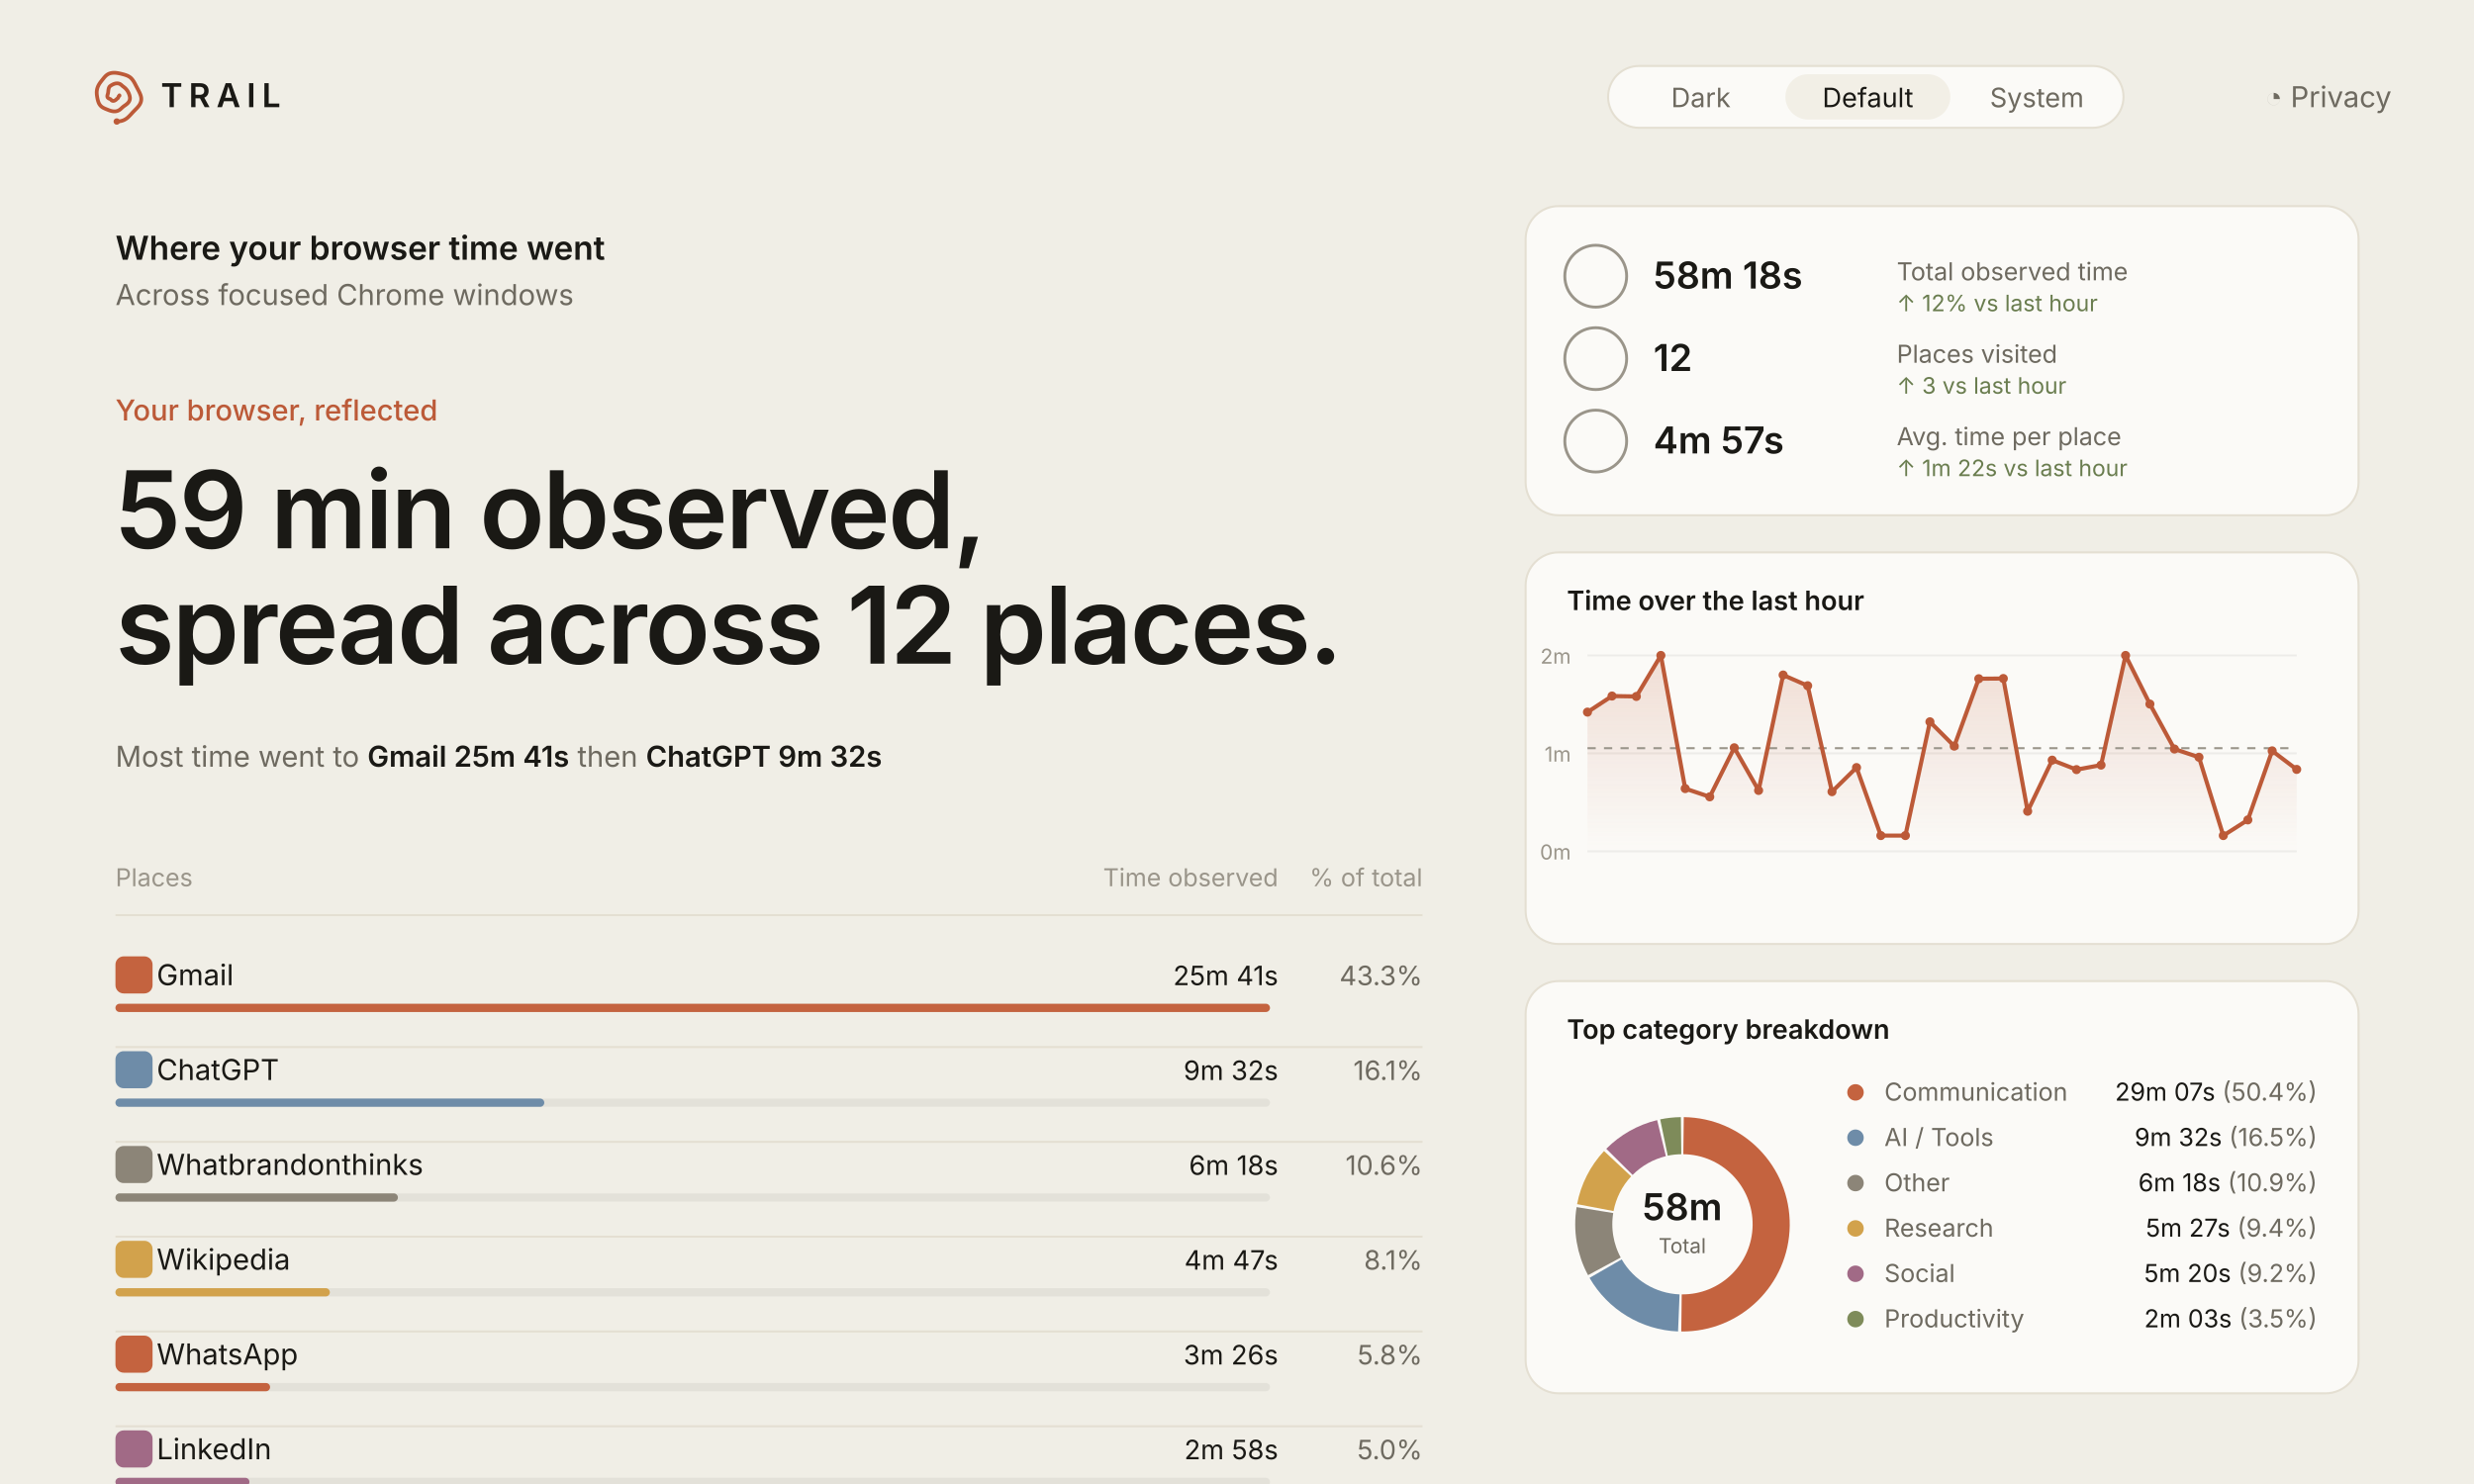
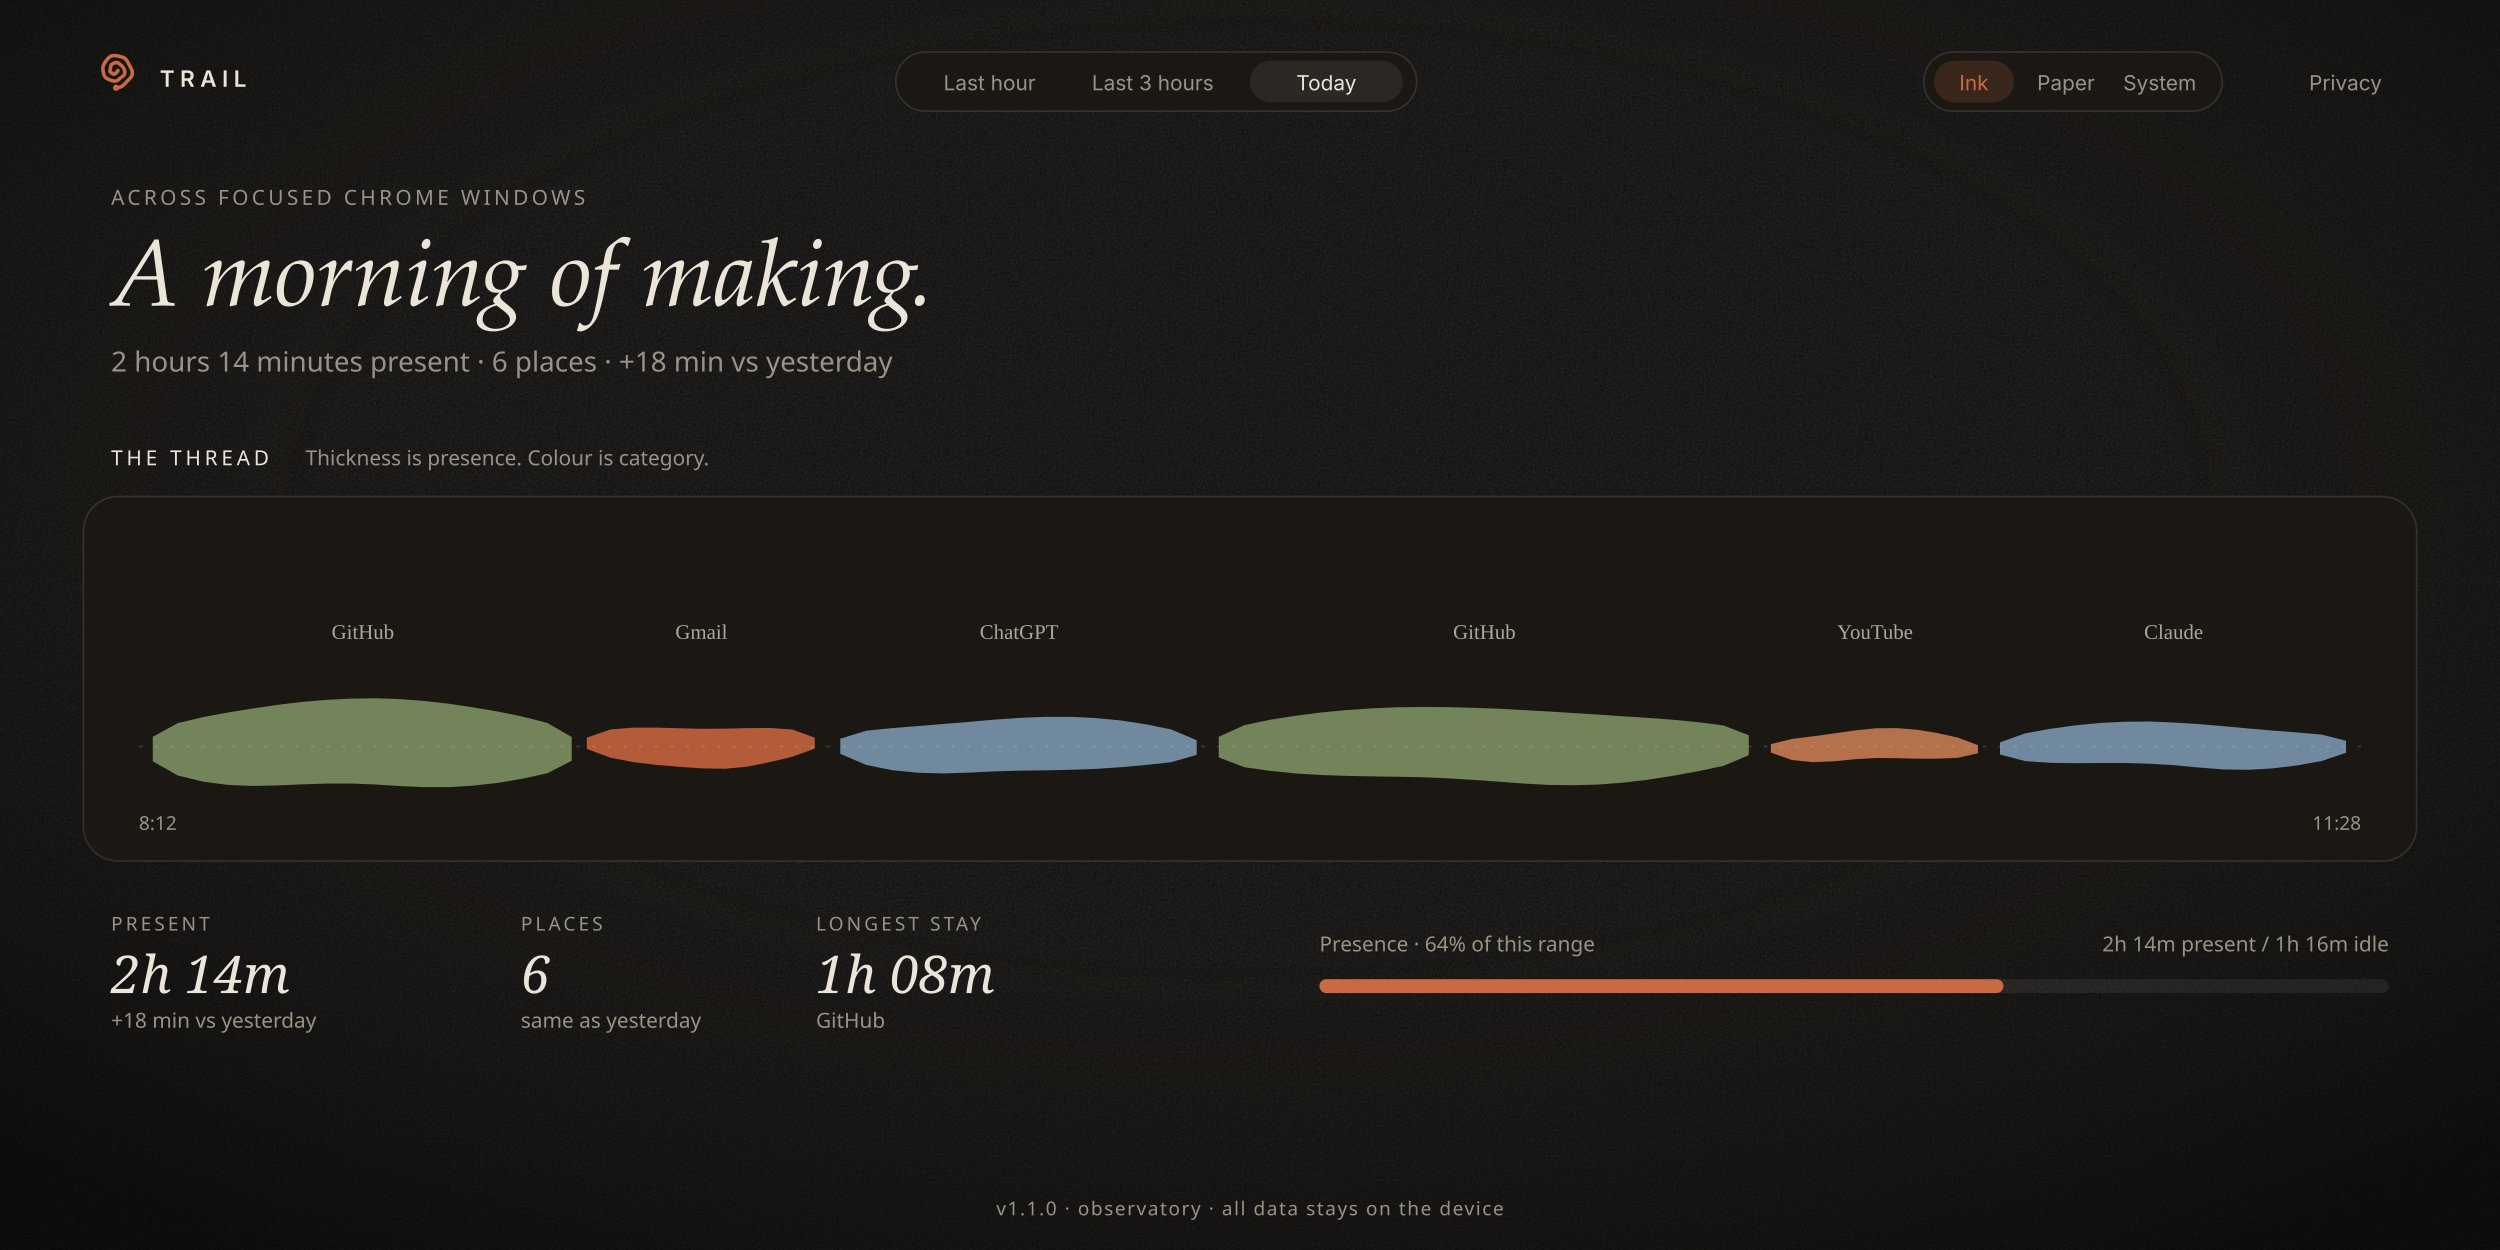
- <svg xmlns="http://www.w3.org/2000/svg" viewBox="0 0 1200 720" font-family="-apple-system, BlinkMacSystemFont, 'Segoe UI', Inter, Helvetica, Arial, sans-serif">
-   <rect width="1200" height="720" fill="#f0eee6" />
-   <path d="M57.92 46.25 L57.97 46.32 L57.98 46.37 L57.96 46.42 L57.92 46.46 L57.87 46.50 L57.81 46.54 L57.74 46.57 L57.68 46.62 L57.62 46.68 L57.57 46.74 L57.52 46.83 L57.48 46.92 L57.44 47.03 L57.40 47.14 L57.36 47.25 L57.32 47.36 L57.27 47.46 L57.21 47.55 L57.16 47.62 L57.10 47.68 L57.04 47.72 L56.98 47.76 L56.92 47.79 L56.86 47.83 L56.80 47.87 L56.74 47.93 L56.66 48.00 L56.57 48.09 L56.47 48.19 L56.34 48.31 L56.19 48.43 L56.02 48.56 L55.82 48.68 L55.62 48.78 L55.40 48.87 L55.18 48.92 L54.96 48.95 L54.75 48.94 L54.56 48.90 L54.39 48.84 L54.24 48.76 L54.11 48.66 L54.01 48.56 L53.92 48.45 L53.83 48.36 L53.75 48.27 L53.66 48.19 L53.56 48.12 L53.45 48.06 L53.31 48.01 L53.17 47.95 L53.01 47.88 L52.84 47.81 L52.67 47.71 L52.51 47.60 L52.37 47.47 L52.24 47.32 L52.15 47.16 L52.09 46.99 L52.05 46.80 L52.05 46.61 L52.07 46.41 L52.11 46.22 L52.16 46.02 L52.22 45.81 L52.29 45.60 L52.34 45.38 L52.39 45.16 L52.44 44.91 L52.47 44.66 L52.50 44.39 L52.53 44.12 L52.56 43.83 L52.60 43.55 L52.65 43.27 L52.71 43.00 L52.78 42.75 L52.86 42.53 L52.96 42.33 L53.07 42.15 L53.18 42.00 L53.30 41.87 L53.43 41.76 L53.56 41.66 L53.70 41.57 L53.84 41.47 L54.01 41.37 L54.19 41.26 L54.39 41.15 L54.62 41.02 L54.87 40.90 L55.16 40.77 L55.47 40.66 L55.80 40.57 L56.14 40.49 L56.50 40.45 L56.85 40.44 L57.19 40.46 L57.52 40.52 L57.82 40.60 L58.09 40.71 L58.34 40.84 L58.55 40.98 L58.74 41.12 L58.91 41.26 L59.07 41.41 L59.22 41.54 L59.38 41.68 L59.55 41.82 L59.73 41.96 L59.93 42.11 L60.14 42.27 L60.37 42.46 L60.62 42.67 L60.87 42.91 L61.12 43.17 L61.36 43.45 L61.60 43.75 L61.82 44.07 L62.02 44.40 L62.20 44.73 L62.36 45.07 L62.51 45.40 L62.63 45.72 L62.74 46.04 L62.83 46.36 L62.91 46.67 L62.97 46.98 L63.01 47.29 L63.03 47.60 L63.01 47.92 L62.97 48.25 L62.88 48.57 L62.76 48.90 L62.60 49.22 L62.41 49.53 L62.17 49.83 L61.92 50.11 L61.63 50.37 L61.34 50.62 L61.04 50.85 L60.74 51.06 L60.45 51.26 L60.17 51.46 L59.91 51.66 L59.65 51.86 L59.41 52.07 L59.17 52.29 L58.92 52.53 L58.66 52.76 L58.39 53.00 L58.08 53.23 L57.75 53.45 L57.39 53.64 L57.01 53.80 L56.59 53.92 L56.15 54.01 L55.70 54.04 L55.24 54.04 L54.78 53.99 L54.33 53.91 L53.88 53.81 L53.44 53.68 L53.02 53.54 L52.62 53.39 L52.22 53.23 L51.84 53.08 L51.46 52.93 L51.09 52.77 L50.73 52.61 L50.37 52.44 L50.01 52.25 L49.67 52.04 L49.34 51.81 L49.03 51.54 L48.74 51.25 L48.48 50.93 L48.24 50.58 L48.03 50.22 L47.85 49.83 L47.70 49.43 L47.57 49.03 L47.45 48.61 L47.35 48.19 L47.26 47.77 L47.18 47.35 L47.11 46.92 L47.04 46.47 L46.98 46.02 L46.94 45.55 L46.92 45.07 L46.92 44.58 L46.96 44.07 L47.03 43.56 L47.14 43.04 L47.29 42.53 L47.48 42.02 L47.71 41.53 L47.96 41.06 L48.23 40.61 L48.52 40.19 L48.82 39.78 L49.11 39.40 L49.40 39.03 L49.68 38.68 L49.96 38.33 L50.23 37.99 L50.51 37.65 L50.80 37.32 L51.10 37.00 L51.43 36.69 L51.79 36.39 L52.19 36.12 L52.62 35.88 L53.10 35.67 L53.62 35.51 L54.16 35.40 L54.74 35.33 L55.33 35.30 L55.93 35.32 L56.54 35.38 L57.14 35.46 L57.73 35.57 L58.30 35.69 L58.85 35.82 L59.39 35.96 L59.90 36.09 L60.40 36.24 L60.88 36.39 L61.35 36.56 L61.80 36.74 L62.23 36.95 L62.65 37.19 L63.06 37.46 L63.44 37.78 L63.81 38.14 L64.15 38.54 L64.48 38.98 L64.80 39.45 L65.10 39.95 L65.39 40.47 L65.67 41.01 L65.95 41.56 L66.24 42.11 L66.53 42.66 L66.82 43.22 L67.11 43.78 L67.40 44.34 L67.68 44.91 L67.93 45.48 L68.16 46.06 L68.34 46.64 L68.47 47.23 L68.53 47.83 L68.52 48.42 L68.44 49.00 L68.29 49.57 L68.07 50.13 L67.78 50.67 L67.44 51.19 L67.05 51.69 L66.64 52.18 L66.20 52.64 L65.76 53.10 L65.32 53.54 L64.89 53.99 L64.46 54.43 L64.05 54.88 L63.64 55.33 L63.23 55.77 L62.81 56.21 L62.38 56.64 L61.93 57.06 L61.45 57.44 L60.95 57.79 L60.41 58.10 L59.85 58.36 L59.25 58.57 L58.63 58.73 L57.98 58.85 L57.31 58.92 L56.63 58.95" fill="none" stroke="#bc5a38" stroke-width="1.82" stroke-linecap="round" stroke-linejoin="round" />
-   <circle cx="56.63" cy="58.95" r="1.56" fill="#bc5a38" />
-   <text x="78" y="52" fill="#1a1915" font-size="16" font-weight="600" letter-spacing="3">TRAIL</text>
-   <rect x="780" y="32" width="250" height="30" rx="15" fill="#fbfaf7" stroke="#e4dfd2" />
-   <rect x="866" y="36" width="80" height="22" rx="11" fill="#f2efe6" />
-   <text x="825" y="52" fill="#6e6a60" font-size="13" text-anchor="middle">Dark</text>
-   <text x="906" y="52" fill="#1a1915" font-size="13" text-anchor="middle">Default</text>
-   <text x="988" y="52" fill="#6e6a60" font-size="13" text-anchor="middle">System</text>
-   <text x="1160" y="52" fill="#6e6a60" font-size="14" text-anchor="end">◔  Privacy</text>
-   <text x="56" y="126" fill="#1a1915" font-size="16" font-weight="600">Where your browser time went</text>
-   <text x="56" y="148" fill="#6e6a60" font-size="14">Across focused Chrome windows</text>
-   <text x="56" y="204" fill="#bc5a38" font-size="14" font-weight="500">Your browser, reflected</text>
-   <text x="56" y="266" fill="#1a1915" font-size="52" font-weight="600" letter-spacing="-1">59 min observed,</text>
-   <text x="56" y="322" fill="#1a1915" font-size="52" font-weight="600" letter-spacing="-1">spread across 12 places.</text>
-   <text x="56" y="372" fill="#6e6a60" font-size="14">Most time went to <tspan fill="#1a1915" font-weight="600">Gmail 25m 41s</tspan>  then  <tspan fill="#1a1915" font-weight="600">ChatGPT 9m 32s</tspan>
-   </text>
-   <text x="56" y="430" fill="#9a958a" font-size="12">Places</text>
-   <text x="620" y="430" fill="#9a958a" font-size="12" text-anchor="end">Time observed</text>
-   <text x="690" y="430" fill="#9a958a" font-size="12" text-anchor="end">% of total</text>
-   <line x1="56" y1="444" x2="690" y2="444" stroke="#e4dfd2" />
-   <rect x="56" y="464" width="18" height="18" rx="4" fill="#c4633f" />
-   <text x="76" y="478" fill="#1a1915" font-size="14">Gmail</text>
-   <text x="620" y="478" fill="#1a1915" font-size="13" text-anchor="end">25m 41s</text>
-   <text x="690" y="478" fill="#6e6a60" font-size="13" text-anchor="end">43.3%</text>
-   <rect x="56" y="487" width="560" height="4" rx="2" fill="rgba(26,25,21,0.06)" />
-   <rect x="56" y="487" width="560" height="4" rx="2" fill="#c4633f" />
-   <line x1="56" y1="508" x2="690" y2="508" stroke="#e4dfd2" />
-   <rect x="56" y="510" width="18" height="18" rx="4" fill="#6e8ca8" />
-   <text x="76" y="524" fill="#1a1915" font-size="14">ChatGPT</text>
-   <text x="620" y="524" fill="#1a1915" font-size="13" text-anchor="end">9m 32s</text>
-   <text x="690" y="524" fill="#6e6a60" font-size="13" text-anchor="end">16.1%</text>
-   <rect x="56" y="533" width="560" height="4" rx="2" fill="rgba(26,25,21,0.06)" />
-   <rect x="56" y="533" width="208" height="4" rx="2" fill="#6e8ca8" />
-   <line x1="56" y1="554" x2="690" y2="554" stroke="#e4dfd2" />
-   <rect x="56" y="556" width="18" height="18" rx="4" fill="#8c8578" />
-   <text x="76" y="570" fill="#1a1915" font-size="14">Whatbrandonthinks</text>
-   <text x="620" y="570" fill="#1a1915" font-size="13" text-anchor="end">6m 18s</text>
-   <text x="690" y="570" fill="#6e6a60" font-size="13" text-anchor="end">10.6%</text>
-   <rect x="56" y="579" width="560" height="4" rx="2" fill="rgba(26,25,21,0.06)" />
-   <rect x="56" y="579" width="137" height="4" rx="2" fill="#8c8578" />
-   <line x1="56" y1="600" x2="690" y2="600" stroke="#e4dfd2" />
-   <rect x="56" y="602" width="18" height="18" rx="4" fill="#d2a24c" />
-   <text x="76" y="616" fill="#1a1915" font-size="14">Wikipedia</text>
-   <text x="620" y="616" fill="#1a1915" font-size="13" text-anchor="end">4m 47s</text>
-   <text x="690" y="616" fill="#6e6a60" font-size="13" text-anchor="end">8.1%</text>
-   <rect x="56" y="625" width="560" height="4" rx="2" fill="rgba(26,25,21,0.06)" />
-   <rect x="56" y="625" width="104" height="4" rx="2" fill="#d2a24c" />
-   <line x1="56" y1="646" x2="690" y2="646" stroke="#e4dfd2" />
-   <rect x="56" y="648" width="18" height="18" rx="4" fill="#c4633f" />
-   <text x="76" y="662" fill="#1a1915" font-size="14">WhatsApp</text>
-   <text x="620" y="662" fill="#1a1915" font-size="13" text-anchor="end">3m 26s</text>
-   <text x="690" y="662" fill="#6e6a60" font-size="13" text-anchor="end">5.8%</text>
-   <rect x="56" y="671" width="560" height="4" rx="2" fill="rgba(26,25,21,0.06)" />
-   <rect x="56" y="671" width="75" height="4" rx="2" fill="#c4633f" />
-   <line x1="56" y1="692" x2="690" y2="692" stroke="#e4dfd2" />
-   <rect x="56" y="694" width="18" height="18" rx="4" fill="#a16a86" />
-   <text x="76" y="708" fill="#1a1915" font-size="14">LinkedIn</text>
-   <text x="620" y="708" fill="#1a1915" font-size="13" text-anchor="end">2m 58s</text>
-   <text x="690" y="708" fill="#6e6a60" font-size="13" text-anchor="end">5.0%</text>
-   <rect x="56" y="717" width="560" height="4" rx="2" fill="rgba(26,25,21,0.06)" />
-   <rect x="56" y="717" width="65" height="4" rx="2" fill="#a16a86" />
-   <line x1="56" y1="738" x2="690" y2="738" stroke="#e4dfd2" />
-   <rect x="740" y="100" width="404" height="150" rx="16" fill="#fbfaf7" stroke="#e4dfd2" />
-   <circle cx="774" cy="134" r="15" fill="none" stroke="#9a958a" stroke-width="1.4" />
-   <text x="802" y="140" fill="#1a1915" font-size="18" font-weight="600">58m 18s</text>
-   <text x="920" y="136" fill="#6e6a60" font-size="12">Total observed time</text>
-   <text x="920" y="151" fill="#6a7d4f" font-size="11">↑ 12% vs last hour</text>
-   <circle cx="774" cy="174" r="15" fill="none" stroke="#9a958a" stroke-width="1.4" />
-   <text x="802" y="180" fill="#1a1915" font-size="18" font-weight="600">12</text>
-   <text x="920" y="176" fill="#6e6a60" font-size="12">Places visited</text>
-   <text x="920" y="191" fill="#6a7d4f" font-size="11">↑ 3 vs last hour</text>
-   <circle cx="774" cy="214" r="15" fill="none" stroke="#9a958a" stroke-width="1.4" />
-   <text x="802" y="220" fill="#1a1915" font-size="18" font-weight="600">4m 57s</text>
-   <text x="920" y="216" fill="#6e6a60" font-size="12">Avg. time per place</text>
-   <text x="920" y="231" fill="#6a7d4f" font-size="11">↑ 1m 22s vs last hour</text>
-   <rect x="740" y="268" width="404" height="190" rx="16" fill="#fbfaf7" stroke="#e4dfd2" />
-   <text x="760" y="296" fill="#1a1915" font-size="13" font-weight="600">Time over the last hour</text>
+ <svg xmlns="http://www.w3.org/2000/svg" viewBox="0 0 1440 720" role="img" aria-label="Trail observatory — presence thread on ink paper">
  <defs>
-     <linearGradient id="area" x1="0" y1="0" x2="0" y2="1">
-       <stop offset="0" stop-color="#bc5a38" stop-opacity="0.18" />
-       <stop offset="1" stop-color="#bc5a38" stop-opacity="0" />
-     </linearGradient>
+     <filter id="grain">
+       <feTurbulence type="fractalNoise" baseFrequency="0.8" numOctaves="3" stitchTiles="stitch" />
+       <feColorMatrix type="saturate" values="0" />
+       <feComponentTransfer>
+         <feFuncA type="table" tableValues="0 0.16" />
+       </feComponentTransfer>
+     </filter>
+     <radialGradient id="vig" cx="50%" cy="40%" r="72%">
+       <stop offset="50%" stop-color="#12100e" stop-opacity="0" />
+       <stop offset="100%" stop-color="#000" stop-opacity="0.5" />
+     </radialGradient>
  </defs>
-   <line x1="770" y1="318" x2="1114" y2="318" stroke="rgba(26,25,21,0.06)" />
-   <text x="762" y="322" fill="#9a958a" font-size="10" text-anchor="end">2m</text>
-   <line x1="770" y1="365.5" x2="1114" y2="365.5" stroke="rgba(26,25,21,0.06)" />
-   <text x="762" y="369.5" fill="#9a958a" font-size="10" text-anchor="end">1m</text>
-   <line x1="770" y1="413" x2="1114" y2="413" stroke="rgba(26,25,21,0.06)" />
-   <text x="762" y="417" fill="#9a958a" font-size="10" text-anchor="end">0m</text>
-   <path d="M770.0 345.5 L781.9 337.7 L793.7 337.9 L805.6 318.0 L817.4 382.6 L829.3 386.6 L841.2 362.8 L853.0 383.5 L864.9 327.5 L876.8 332.7 L888.6 384.1 L900.5 372.4 L912.3 405.4 L924.2 405.4 L936.1 350.2 L947.9 362.0 L959.8 329.3 L971.7 329.2 L983.5 393.6 L995.4 368.8 L1007.2 373.4 L1019.1 371.2 L1031.0 318.0 L1042.8 341.6 L1054.7 363.4 L1066.6 367.4 L1078.4 405.4 L1090.3 397.8 L1102.1 364.3 L1114.0 373.3 L1114 413 L770 413 Z" fill="url(#area)" />
-   <line x1="770" y1="363.0" x2="1114" y2="363.0" stroke="#9a958a" stroke-dasharray="4 4" />
-   <path d="M770.0 345.5 L781.9 337.7 L793.7 337.9 L805.6 318.0 L817.4 382.6 L829.3 386.6 L841.2 362.8 L853.0 383.5 L864.9 327.5 L876.8 332.7 L888.6 384.1 L900.5 372.4 L912.3 405.4 L924.2 405.4 L936.1 350.2 L947.9 362.0 L959.8 329.3 L971.7 329.2 L983.5 393.6 L995.4 368.8 L1007.2 373.4 L1019.1 371.2 L1031.0 318.0 L1042.8 341.6 L1054.7 363.4 L1066.6 367.4 L1078.4 405.4 L1090.3 397.8 L1102.1 364.3 L1114.0 373.3" fill="none" stroke="#bc5a38" stroke-width="2" stroke-linejoin="round" />
-   <circle cx="770.0" cy="345.5" r="2.2" fill="#bc5a38" />
-   <circle cx="781.9" cy="337.7" r="2.2" fill="#bc5a38" />
-   <circle cx="793.7" cy="337.9" r="2.2" fill="#bc5a38" />
-   <circle cx="805.6" cy="318.0" r="2.2" fill="#bc5a38" />
-   <circle cx="817.4" cy="382.6" r="2.2" fill="#bc5a38" />
-   <circle cx="829.3" cy="386.6" r="2.2" fill="#bc5a38" />
-   <circle cx="841.2" cy="362.8" r="2.2" fill="#bc5a38" />
-   <circle cx="853.0" cy="383.5" r="2.2" fill="#bc5a38" />
-   <circle cx="864.9" cy="327.5" r="2.2" fill="#bc5a38" />
-   <circle cx="876.8" cy="332.7" r="2.2" fill="#bc5a38" />
-   <circle cx="888.6" cy="384.1" r="2.2" fill="#bc5a38" />
-   <circle cx="900.5" cy="372.4" r="2.2" fill="#bc5a38" />
-   <circle cx="912.3" cy="405.4" r="2.2" fill="#bc5a38" />
-   <circle cx="924.2" cy="405.4" r="2.2" fill="#bc5a38" />
-   <circle cx="936.1" cy="350.2" r="2.2" fill="#bc5a38" />
-   <circle cx="947.9" cy="362.0" r="2.2" fill="#bc5a38" />
-   <circle cx="959.8" cy="329.3" r="2.2" fill="#bc5a38" />
-   <circle cx="971.7" cy="329.2" r="2.2" fill="#bc5a38" />
-   <circle cx="983.5" cy="393.6" r="2.2" fill="#bc5a38" />
-   <circle cx="995.4" cy="368.8" r="2.2" fill="#bc5a38" />
-   <circle cx="1007.2" cy="373.4" r="2.2" fill="#bc5a38" />
-   <circle cx="1019.1" cy="371.2" r="2.2" fill="#bc5a38" />
-   <circle cx="1031.0" cy="318.0" r="2.2" fill="#bc5a38" />
-   <circle cx="1042.8" cy="341.6" r="2.2" fill="#bc5a38" />
-   <circle cx="1054.7" cy="363.4" r="2.2" fill="#bc5a38" />
-   <circle cx="1066.6" cy="367.4" r="2.2" fill="#bc5a38" />
-   <circle cx="1078.4" cy="405.4" r="2.2" fill="#bc5a38" />
-   <circle cx="1090.3" cy="397.8" r="2.2" fill="#bc5a38" />
-   <circle cx="1102.1" cy="364.3" r="2.2" fill="#bc5a38" />
-   <circle cx="1114.0" cy="373.3" r="2.2" fill="#bc5a38" />
-   <rect x="740" y="476" width="404" height="200" rx="16" fill="#fbfaf7" stroke="#e4dfd2" />
-   <text x="760" y="504" fill="#1a1915" font-size="13" font-weight="600">Top category breakdown</text>
-   <path d="M816.6 551.0 A43 43 0 1 1 815.6 637.0" fill="none" stroke="#c4633f" stroke-width="18" />
-   <path d="M814.3 637.0 A43 43 0 0 1 778.8 615.5" fill="none" stroke="#6e8ca8" stroke-width="18" />
-   <path d="M778.2 614.4 A43 43 0 0 1 773.6 587.1" fill="none" stroke="#8c8578" stroke-width="18" />
-   <path d="M773.8 585.9 A43 43 0 0 1 784.6 564.6" fill="none" stroke="#d2a24c" stroke-width="18" />
-   <path d="M785.5 563.7 A43 43 0 0 1 805.9 552.2" fill="none" stroke="#a16a86" stroke-width="18" />
-   <path d="M807.1 551.9 A43 43 0 0 1 815.4 551.0" fill="none" stroke="#7e8b5a" stroke-width="18" />
-   <text x="816" y="592" fill="#1a1915" font-size="18" font-weight="600" text-anchor="middle">58m</text>
-   <text x="816" y="608" fill="#6e6a60" font-size="10" text-anchor="middle">Total</text>
-   <circle cx="900" cy="530" r="4" fill="#c4633f" />
-   <text x="914" y="534" fill="#6e6a60" font-size="12">Communication</text>
-   <text x="1124" y="534" fill="#1a1915" font-size="12" text-anchor="end">29m 07s <tspan fill="#6e6a60">(50.4%)</tspan>
-   </text>
-   <circle cx="900" cy="552" r="4" fill="#6e8ca8" />
-   <text x="914" y="556" fill="#6e6a60" font-size="12">AI / Tools</text>
-   <text x="1124" y="556" fill="#1a1915" font-size="12" text-anchor="end">9m 32s <tspan fill="#6e6a60">(16.5%)</tspan>
-   </text>
-   <circle cx="900" cy="574" r="4" fill="#8c8578" />
-   <text x="914" y="578" fill="#6e6a60" font-size="12">Other</text>
-   <text x="1124" y="578" fill="#1a1915" font-size="12" text-anchor="end">6m 18s <tspan fill="#6e6a60">(10.9%)</tspan>
-   </text>
-   <circle cx="900" cy="596" r="4" fill="#d2a24c" />
-   <text x="914" y="600" fill="#6e6a60" font-size="12">Research</text>
-   <text x="1124" y="600" fill="#1a1915" font-size="12" text-anchor="end">5m 27s <tspan fill="#6e6a60">(9.4%)</tspan>
-   </text>
-   <circle cx="900" cy="618" r="4" fill="#a16a86" />
-   <text x="914" y="622" fill="#6e6a60" font-size="12">Social</text>
-   <text x="1124" y="622" fill="#1a1915" font-size="12" text-anchor="end">5m 20s <tspan fill="#6e6a60">(9.2%)</tspan>
-   </text>
-   <circle cx="900" cy="640" r="4" fill="#7e8b5a" />
-   <text x="914" y="644" fill="#6e6a60" font-size="12">Productivity</text>
-   <text x="1124" y="644" fill="#1a1915" font-size="12" text-anchor="end">2m 03s <tspan fill="#6e6a60">(3.5%)</tspan>
-   </text>
+   <rect width="1440" height="720" fill="#12100e" />
+   <rect width="1440" height="720" filter="url(#grain)" opacity="0.7" />
+   <rect width="1440" height="720" fill="url(#vig)" />
+   <g font-family="ui-sans-serif, system-ui, -apple-system, Segoe UI, sans-serif">
+     <g transform="translate(52,26) scale(1.2)" fill="#c96a45">
+       <path d="M13.25 12.16 L13.29 12.21 L13.29 12.24 L13.28 12.28 L13.26 12.30 L13.22 12.33 L13.18 12.35 L13.14 12.38 L13.10 12.41 L13.06 12.44 L13.02 12.49 L12.99 12.54 L12.97 12.60 L12.94 12.67 L12.92 12.74 L12.89 12.82 L12.86 12.89 L12.83 12.95 L12.79 13.01 L12.76 13.06 L12.72 13.10 L12.68 13.13 L12.64 13.15 L12.60 13.17 L12.56 13.20 L12.52 13.22 L12.48 13.26 L12.43 13.31 L12.37 13.36 L12.30 13.43 L12.22 13.51 L12.12 13.59 L12.01 13.67 L11.88 13.75 L11.75 13.82 L11.61 13.87 L11.46 13.91 L11.32 13.93 L11.18 13.92 L11.06 13.90 L10.95 13.86 L10.85 13.80 L10.77 13.74 L10.70 13.67 L10.64 13.60 L10.58 13.54 L10.53 13.48 L10.47 13.43 L10.41 13.39 L10.33 13.35 L10.24 13.31 L10.15 13.27 L10.04 13.23 L9.93 13.18 L9.82 13.12 L9.72 13.05 L9.62 12.96 L9.54 12.87 L9.48 12.76 L9.44 12.64 L9.42 12.52 L9.42 12.40 L9.43 12.27 L9.46 12.14 L9.49 12.01 L9.53 11.88 L9.57 11.74 L9.61 11.60 L9.64 11.45 L9.67 11.29 L9.69 11.12 L9.71 10.95 L9.73 10.77 L9.75 10.58 L9.78 10.40 L9.81 10.22 L9.85 10.04 L9.89 9.88 L9.95 9.73 L10.01 9.60 L10.08 9.48 L10.16 9.38 L10.24 9.30 L10.32 9.23 L10.40 9.16 L10.49 9.10 L10.59 9.04 L10.70 8.97 L10.81 8.90 L10.95 8.83 L11.10 8.75 L11.26 8.66 L11.45 8.58 L11.65 8.51 L11.87 8.45 L12.09 8.40 L12.33 8.37 L12.56 8.36 L12.78 8.38 L12.99 8.42 L13.19 8.47 L13.37 8.54 L13.53 8.63 L13.67 8.72 L13.79 8.81 L13.90 8.90 L14.01 9.00 L14.11 9.09 L14.21 9.18 L14.32 9.26 L14.44 9.36 L14.57 9.45 L14.71 9.56 L14.86 9.69 L15.02 9.82 L15.18 9.98 L15.35 10.15 L15.51 10.33 L15.66 10.53 L15.80 10.74 L15.93 10.95 L16.05 11.17 L16.16 11.39 L16.25 11.61 L16.34 11.82 L16.41 12.03 L16.47 12.23 L16.52 12.44 L16.56 12.64 L16.58 12.84 L16.59 13.05 L16.58 13.26 L16.55 13.47 L16.50 13.68 L16.42 13.89 L16.32 14.10 L16.19 14.31 L16.04 14.50 L15.87 14.69 L15.68 14.86 L15.49 15.02 L15.30 15.17 L15.10 15.31 L14.91 15.44 L14.73 15.57 L14.56 15.70 L14.39 15.83 L14.23 15.97 L14.07 16.12 L13.91 16.27 L13.74 16.42 L13.56 16.58 L13.36 16.73 L13.15 16.87 L12.91 16.99 L12.66 17.10 L12.39 17.18 L12.10 17.23 L11.81 17.26 L11.50 17.26 L11.20 17.23 L10.90 17.17 L10.61 17.10 L10.33 17.02 L10.05 16.93 L9.79 16.83 L9.53 16.73 L9.28 16.63 L9.03 16.53 L8.79 16.43 L8.55 16.32 L8.32 16.21 L8.09 16.09 L7.86 15.95 L7.65 15.80 L7.44 15.62 L7.25 15.43 L7.08 15.22 L6.93 15.00 L6.79 14.76 L6.67 14.51 L6.57 14.24 L6.49 13.98 L6.41 13.71 L6.35 13.44 L6.29 13.16 L6.23 12.88 L6.19 12.60 L6.14 12.31 L6.10 12.01 L6.08 11.71 L6.06 11.39 L6.06 11.07 L6.09 10.74 L6.13 10.40 L6.21 10.06 L6.31 9.73 L6.43 9.40 L6.58 9.08 L6.74 8.77 L6.92 8.48 L7.11 8.20 L7.30 7.94 L7.50 7.68 L7.68 7.44 L7.87 7.21 L8.05 6.99 L8.23 6.76 L8.41 6.54 L8.60 6.33 L8.80 6.11 L9.01 5.91 L9.25 5.72 L9.51 5.54 L9.79 5.38 L10.10 5.25 L10.44 5.14 L10.80 5.07 L11.18 5.02 L11.56 5.01 L11.96 5.02 L12.35 5.05 L12.74 5.11 L13.13 5.18 L13.50 5.26 L13.87 5.34 L14.22 5.43 L14.55 5.52 L14.88 5.62 L15.19 5.72 L15.50 5.82 L15.79 5.94 L16.08 6.08 L16.35 6.24 L16.61 6.42 L16.87 6.63 L17.10 6.86 L17.33 7.12 L17.55 7.41 L17.75 7.72 L17.95 8.04 L18.14 8.39 L18.32 8.74 L18.51 9.09 L18.69 9.46 L18.88 9.82 L19.07 10.18 L19.27 10.55 L19.45 10.92 L19.64 11.29 L19.80 11.66 L19.95 12.04 L20.07 12.42 L20.15 12.81 L20.19 13.19 L20.19 13.58 L20.14 13.96 L20.04 14.34 L19.89 14.70 L19.70 15.06 L19.48 15.40 L19.23 15.72 L18.95 16.04 L18.67 16.34 L18.38 16.64 L18.10 16.93 L17.81 17.22 L17.53 17.51 L17.26 17.80 L16.99 18.10 L16.72 18.39 L16.45 18.68 L16.17 18.96 L15.88 19.23 L15.57 19.48 L15.24 19.71 L14.89 19.91 L14.51 20.08 L14.12 20.22 L13.72 20.32 L13.29 20.40 L12.86 20.45 L12.41 20.47" fill="none" stroke="#c96a45" stroke-width="1.7" stroke-linecap="round" stroke-linejoin="round" />
+       <circle cx="12.41" cy="20.47" r="1.5" fill="#c96a45" />
+     </g>
+     <text x="92" y="50" fill="#ebe4d8" font-size="13" font-weight="600" letter-spacing="0.24em">TRAIL</text>
+     <g transform="translate(516,30)">
+       <rect width="300" height="34" rx="17" fill="#1b1814" stroke="#ebe4d81f" />
+       <text x="54" y="22" fill="#9a9286" font-size="12" text-anchor="middle">Last hour</text>
+       <text x="148" y="22" fill="#9a9286" font-size="12" text-anchor="middle">Last 3 hours</text>
+       <rect x="204" y="5" width="88" height="24" rx="12" fill="#ebe4d814" />
+       <text x="248" y="22" fill="#ebe4d8" font-size="12" text-anchor="middle">Today</text>
+     </g>
+     <g transform="translate(1108,30)">
+       <rect width="172" height="34" rx="17" fill="#1b1814" stroke="#ebe4d81f" />
+       <rect x="6" y="5" width="46" height="24" rx="12" fill="#c96a452e" />
+       <text x="29" y="22" fill="#c96a45" font-size="12" text-anchor="middle">Ink</text>
+       <text x="82" y="22" fill="#9a9286" font-size="12" text-anchor="middle">Paper</text>
+       <text x="136" y="22" fill="#9a9286" font-size="12" text-anchor="middle">System</text>
+     </g>
+     <text x="1372" y="52" fill="#9a9286" font-size="12" text-anchor="end">Privacy</text>
+   </g>
+   <text x="64" y="118" fill="#9a9286" font-family="ui-sans-serif, system-ui, sans-serif" font-size="12" letter-spacing="0.16em">ACROSS FOCUSED CHROME WINDOWS</text>
+   <text x="64" y="176" fill="#ebe4d8" font-family="Georgia, 'Iowan Old Style', Palatino, serif" font-size="54" font-style="italic">A morning of making.</text>
+   <text x="64" y="214" fill="#9a9286" font-family="ui-sans-serif, system-ui, sans-serif" font-size="16">2 hours 14 minutes present · 6 places · +18 min vs yesterday</text>
+   <text x="64" y="268" fill="#ebe4d8" font-family="ui-sans-serif, system-ui, sans-serif" font-size="12" letter-spacing="0.18em">THE THREAD</text>
+   <text x="176" y="268" fill="#9a9286" font-family="ui-sans-serif, system-ui, sans-serif" font-size="12">Thickness is presence. Colour is category.</text>
+   <rect x="48" y="286" width="1344" height="210" rx="20" fill="#1b1814" stroke="#ebe4d81f" />
+   <text x="209" y="368" fill="#ebe4d8" fill-opacity="0.7" font-size="12" text-anchor="middle">GitHub</text>
+   <text x="404" y="368" fill="#ebe4d8" fill-opacity="0.7" font-size="12" text-anchor="middle">Gmail</text>
+   <text x="587" y="368" fill="#ebe4d8" fill-opacity="0.7" font-size="12" text-anchor="middle">ChatGPT</text>
+   <text x="855" y="368" fill="#ebe4d8" fill-opacity="0.7" font-size="12" text-anchor="middle">GitHub</text>
+   <text x="1080" y="368" fill="#ebe4d8" fill-opacity="0.7" font-size="12" text-anchor="middle">YouTube</text>
+   <text x="1252" y="368" fill="#ebe4d8" fill-opacity="0.7" font-size="12" text-anchor="middle">Claude</text>
+   <path d="M 88.0,424.4 L 102.4,416.5 L 116.8,413.1 L 131.2,410.4 L 145.5,408.1 L 159.8,406.0 L 174.1,404.3 L 188.3,403.1 L 202.5,402.4 L 216.6,402.2 L 230.7,402.7 L 244.8,403.8 L 258.8,405.4 L 272.9,407.5 L 287.0,409.9 L 301.1,412.8 L 315.2,416.4 L 329.3,424.5 L 329.3,438.2 L 315.2,445.4 L 301.1,448.5 L 287.0,450.9 L 272.9,452.5 L 258.8,453.4 L 244.8,453.4 L 230.7,452.8 L 216.6,451.9 L 202.5,451.3 L 188.3,451.3 L 174.1,451.8 L 159.8,452.4 L 145.5,452.7 L 131.2,452.1 L 116.8,450.2 L 102.4,446.7 L 88.0,438.5 Z" fill="#7d8f62" fill-opacity="0.9" />
+   <path d="M 338.0,424.9 L 351.5,420.2 L 364.9,419.1 L 378.3,419.1 L 391.5,419.5 L 404.6,419.8 L 417.5,419.7 L 430.4,419.4 L 443.3,419.3 L 456.3,420.2 L 469.3,424.9 L 469.3,431.2 L 456.3,435.9 L 443.3,439.0 L 430.4,441.6 L 417.5,442.8 L 404.6,442.6 L 391.5,441.7 L 378.3,440.6 L 364.9,439.0 L 351.5,436.4 L 338.0,431.4 Z" fill="#c4633f" fill-opacity="0.9" />
+   <path d="M 484.0,425.5 L 498.9,420.9 L 513.8,419.4 L 528.7,418.2 L 543.5,417.0 L 558.3,415.8 L 573.0,414.5 L 587.6,413.5 L 602.1,412.9 L 616.6,412.9 L 631.1,413.6 L 645.6,415.0 L 660.2,417.2 L 674.7,420.2 L 689.3,426.4 L 689.3,434.8 L 674.7,439.0 L 660.2,440.6 L 645.6,441.9 L 631.1,442.9 L 616.6,443.4 L 602.1,443.7 L 587.6,443.9 L 573.0,444.3 L 558.3,445.0 L 543.5,445.5 L 528.7,445.1 L 513.8,443.6 L 498.9,440.6 L 484.0,434.2 Z" fill="#7a96ad" fill-opacity="0.9" />
+   <path d="M 702.0,424.4 L 716.7,417.7 L 731.4,414.6 L 746.1,412.3 L 760.8,410.4 L 775.5,409.0 L 790.1,408.0 L 804.7,407.4 L 819.3,407.2 L 833.8,407.3 L 848.3,407.7 L 862.8,408.2 L 877.3,409.0 L 891.7,409.8 L 906.1,410.7 L 920.6,411.6 L 935.0,412.6 L 949.4,413.5 L 963.9,414.6 L 978.3,416.0 L 992.8,417.9 L 1007.3,423.5 L 1007.3,435.0 L 992.8,441.1 L 978.3,444.2 L 963.9,446.8 L 949.4,449.1 L 935.0,450.8 L 920.6,451.9 L 906.1,452.3 L 891.7,452.1 L 877.3,451.3 L 862.8,450.2 L 848.3,449.2 L 833.8,448.3 L 819.3,447.7 L 804.7,447.4 L 790.1,447.2 L 775.5,446.9 L 760.8,446.4 L 746.1,445.5 L 731.4,444.0 L 716.7,441.9 L 702.0,436.3 Z" fill="#7d8f62" fill-opacity="0.9" />
+   <path d="M 1020.0,428.6 L 1032.3,425.6 L 1044.5,424.1 L 1056.7,422.4 L 1068.7,420.7 L 1080.6,419.5 L 1092.3,419.4 L 1104.0,420.3 L 1115.7,422.2 L 1127.5,424.8 L 1139.3,429.2 L 1139.3,433.9 L 1127.5,436.5 L 1115.7,437.0 L 1104.0,437.0 L 1092.3,436.7 L 1080.6,436.6 L 1068.7,437.3 L 1056.7,438.5 L 1044.5,439.0 L 1032.3,437.8 L 1020.0,433.5 Z" fill="#c67b52" fill-opacity="0.9" />
+   <path d="M 1152.0,427.6 L 1166.5,422.4 L 1181.0,419.8 L 1195.4,417.8 L 1209.8,416.4 L 1224.1,415.7 L 1238.4,415.6 L 1252.6,416.2 L 1266.7,417.1 L 1280.8,418.3 L 1294.9,419.6 L 1308.9,420.8 L 1323.0,421.9 L 1337.1,423.1 L 1351.3,426.7 L 1351.3,433.6 L 1337.1,438.4 L 1323.0,440.9 L 1308.9,442.6 L 1294.9,443.4 L 1280.8,443.2 L 1266.7,442.1 L 1252.6,440.8 L 1238.4,439.9 L 1224.1,439.5 L 1209.8,439.5 L 1195.4,439.6 L 1181.0,439.4 L 1166.5,438.4 L 1152.0,434.6 Z" fill="#7a96ad" fill-opacity="0.9" />
+   <path d="M80 430 H1360" stroke="#ebe4d8" stroke-opacity="0.16" stroke-width="1" stroke-dasharray="2 7" />
+   <text x="80" y="478" fill="#9a9286" font-family="ui-sans-serif, system-ui, sans-serif" font-size="11">8:12</text>
+   <text x="1360" y="478" fill="#9a9286" font-family="ui-sans-serif, system-ui, sans-serif" font-size="11" text-anchor="end">11:28</text>
+   <g font-family="ui-sans-serif, system-ui, sans-serif" fill="#9a9286">
+     <g transform="translate(64,536)">
+       <text font-size="11" letter-spacing="0.16em">PRESENT</text>
+       <text y="36" fill="#ebe4d8" font-size="30" font-family="Georgia, serif" font-style="italic">2h 14m</text>
+       <text y="56" font-size="12">+18 min vs yesterday</text>
+     </g>
+     <g transform="translate(300,536)">
+       <text font-size="11" letter-spacing="0.16em">PLACES</text>
+       <text y="36" fill="#ebe4d8" font-size="30" font-family="Georgia, serif" font-style="italic">6</text>
+       <text y="56" font-size="12">same as yesterday</text>
+     </g>
+     <g transform="translate(470,536)">
+       <text font-size="11" letter-spacing="0.16em">LONGEST STAY</text>
+       <text y="36" fill="#ebe4d8" font-size="30" font-family="Georgia, serif" font-style="italic">1h 08m</text>
+       <text y="56" font-size="12">GitHub</text>
+     </g>
+     <g transform="translate(760,548)">
+       <text font-size="12">Presence · 64% of this range</text>
+       <text x="616" font-size="12" text-anchor="end">2h 14m present / 1h 16m idle</text>
+       <rect y="16" width="616" height="8" rx="4" fill="#ebe4d814" />
+       <rect y="16" width="394" height="8" rx="4" fill="#c96a45" />
+     </g>
+   </g>
+   <text x="720" y="700" fill="#9a9286" font-family="ui-sans-serif, system-ui, sans-serif" font-size="11" text-anchor="middle" letter-spacing="0.08em">v1.1.0  ·  observatory  ·  all data stays on the device</text>
</svg>
